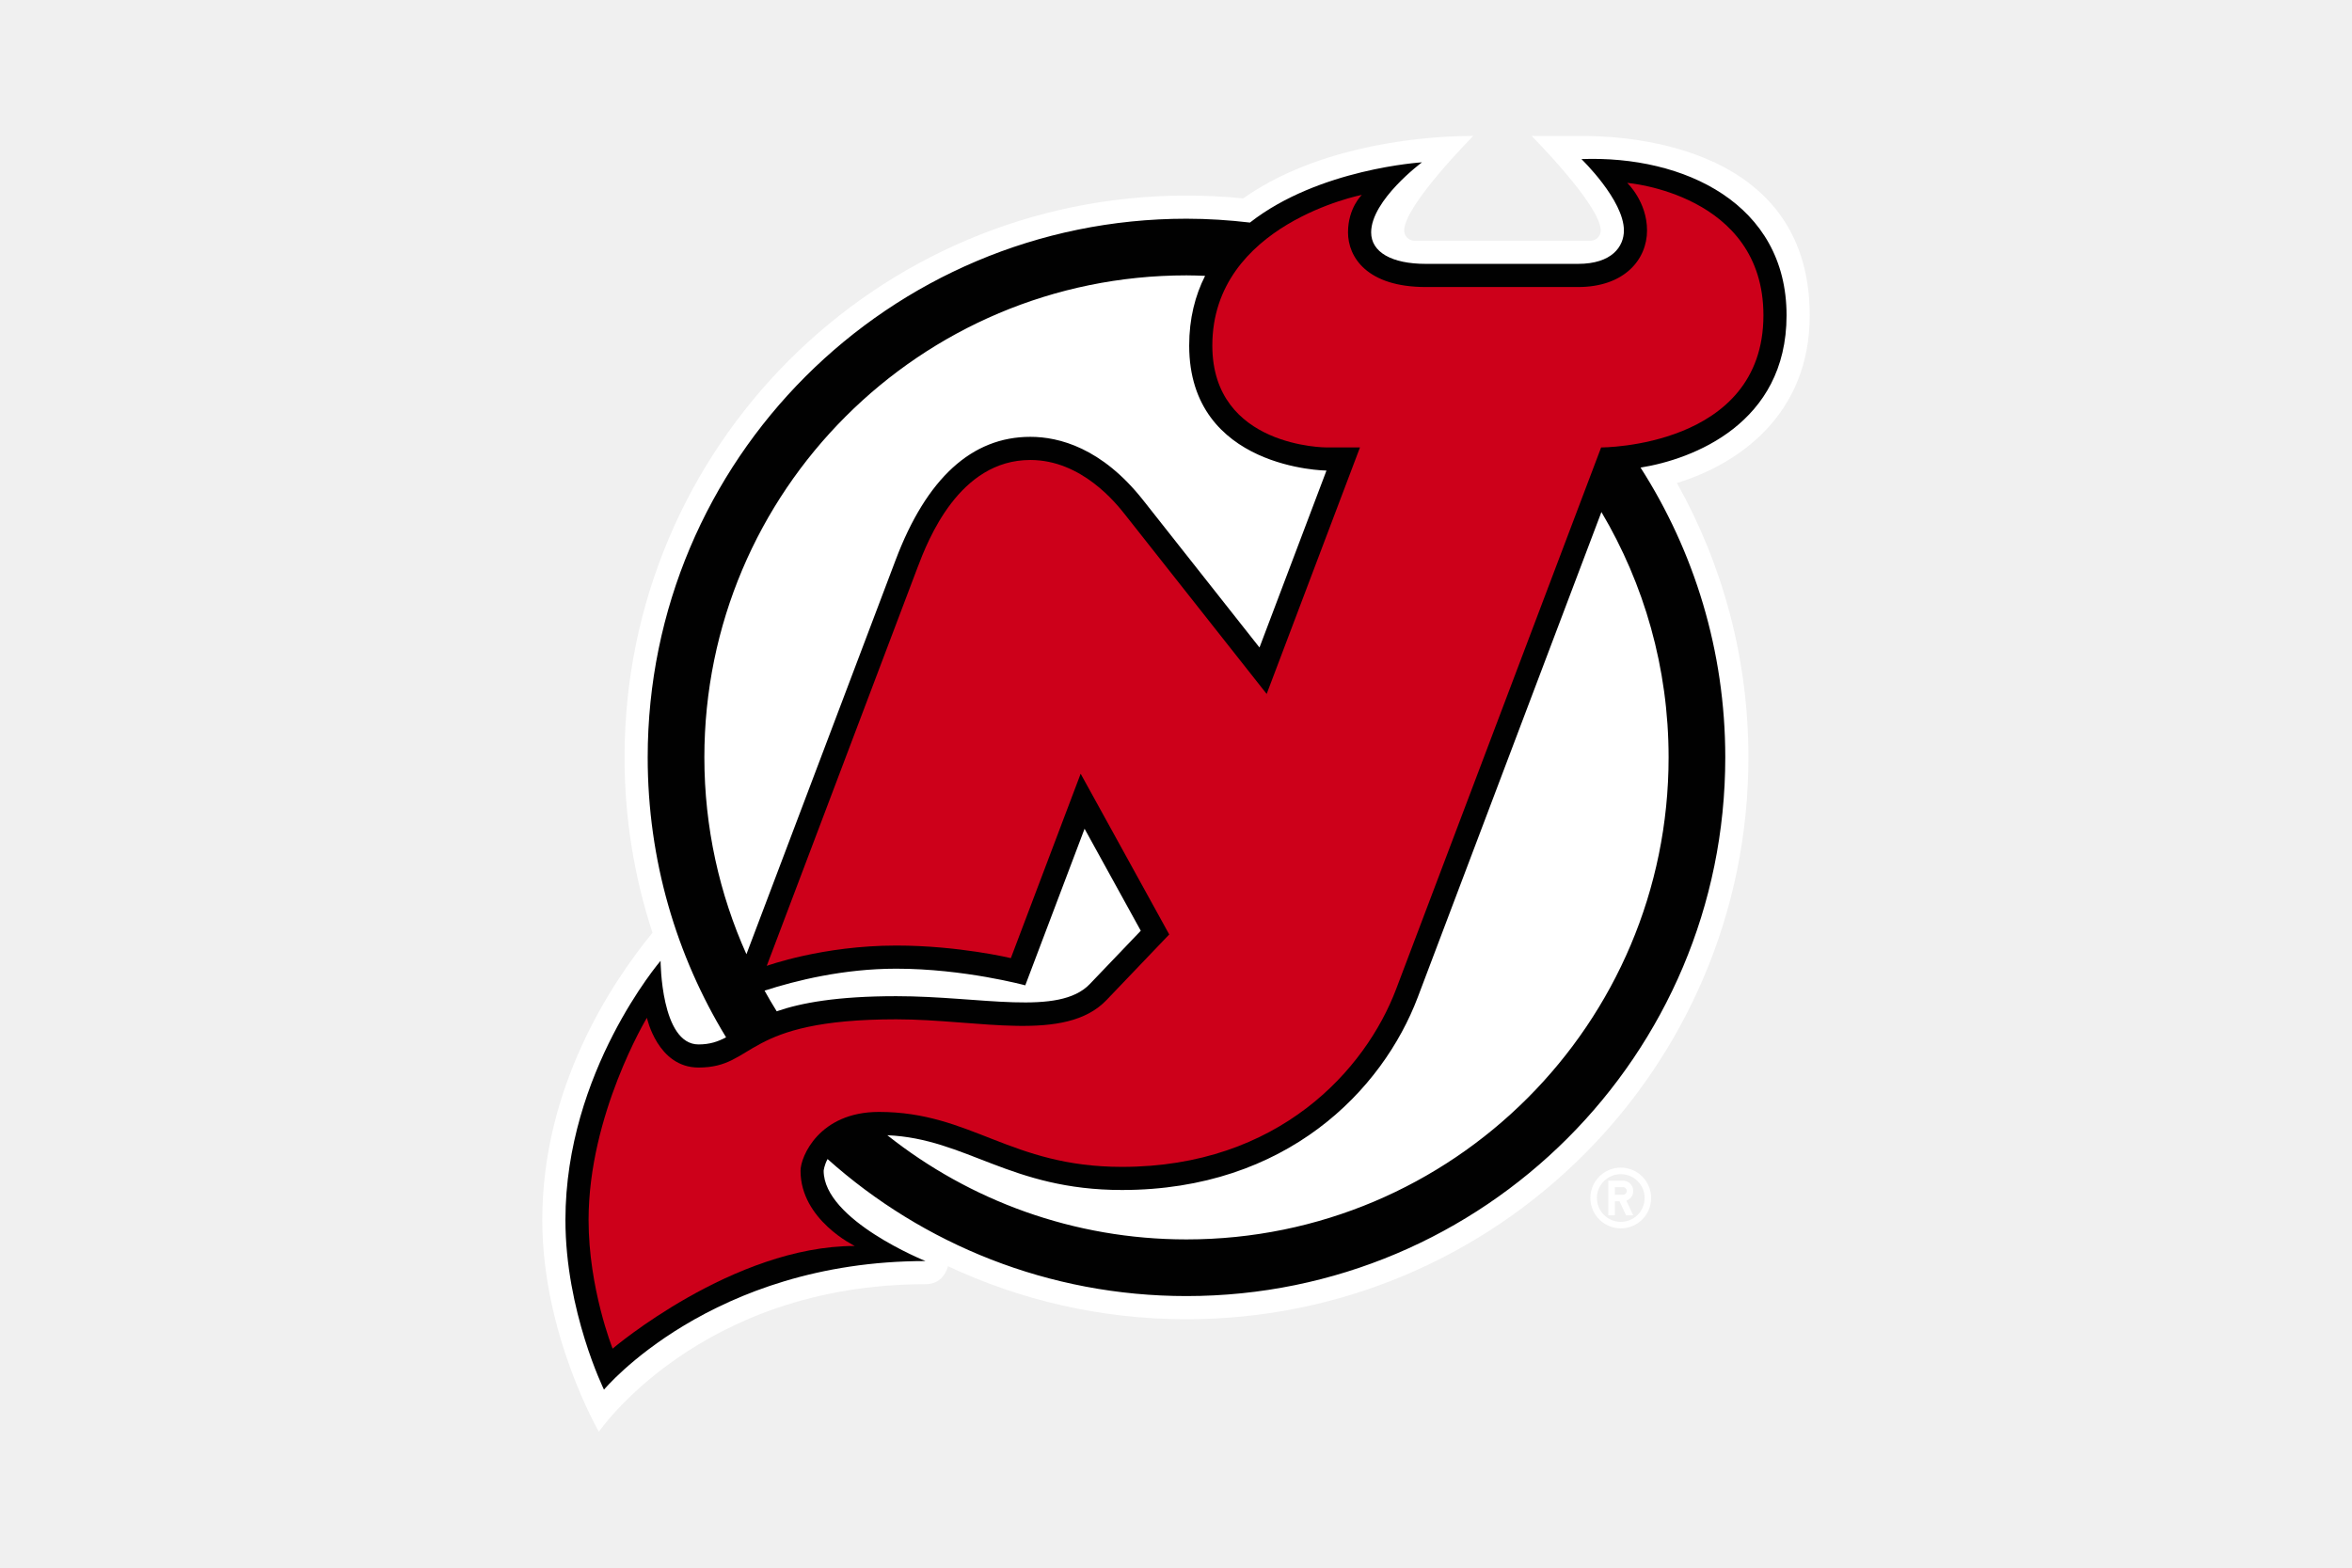
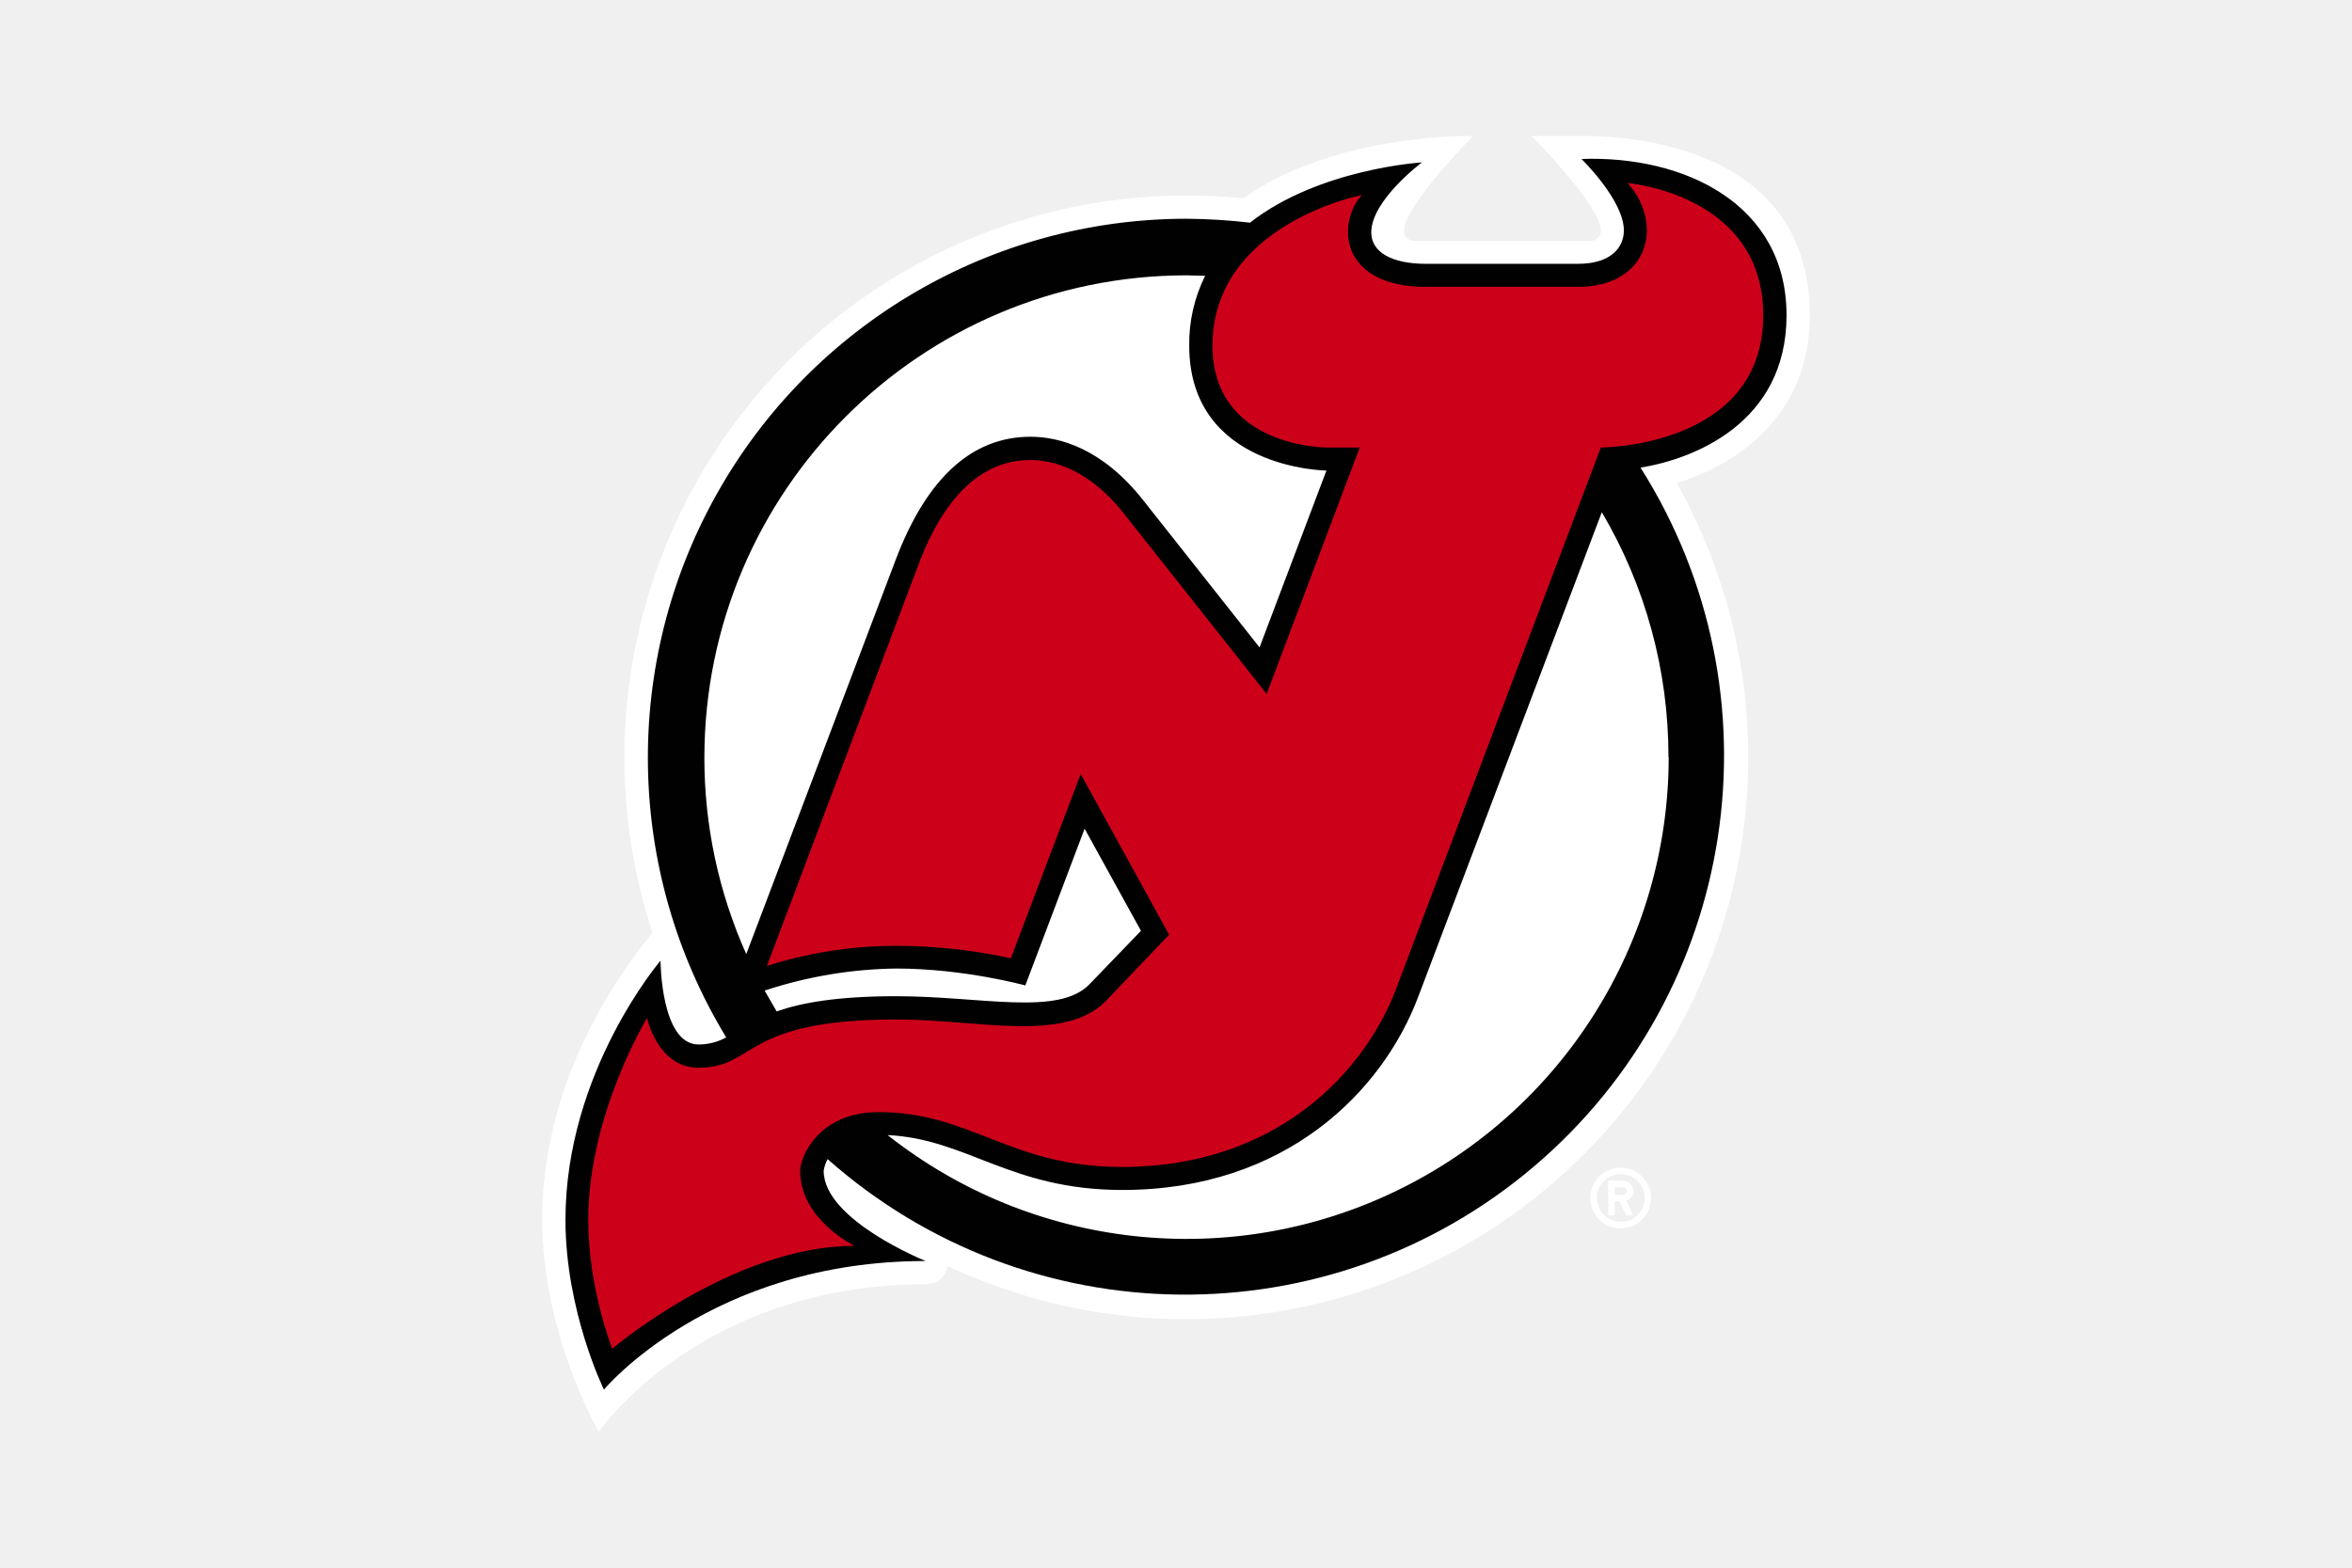
<svg xmlns="http://www.w3.org/2000/svg" viewBox="0 0 960 640">
-   <path fill="#fff" d="M661.543 476.678c-6.846 0-12.404 5.549-12.404 12.399 0 6.842 5.558 12.399 12.404 12.399s12.393-5.557 12.393-12.398c0-6.851-5.548-12.4-12.393-12.4m0 22.137a9.71 9.71 0 0 1-6.89-2.849 9.75 9.75 0 0 1-2.85-6.89 9.726 9.726 0 0 1 9.74-9.732 9.73 9.73 0 0 1 9.737 9.733 9.73 9.73 0 0 1-9.737 9.739m5.094-12.613a4.22 4.22 0 0 0-1.233-2.972 4.21 4.21 0 0 0-2.974-1.228h-5.975v14.153h2.656v-5.747h1.906l2.683 5.748h2.937l-2.801-5.994a4.21 4.21 0 0 0 2.801-3.96m-4.207 1.548h-3.319v-3.097h3.319c.854 0 1.551.695 1.551 1.55a1.55 1.55 0 0 1-1.551 1.547" />
-   <path fill="#fff" d="M738.66 128.726c0-73.223-82.433-73.223-93.531-73.223l-19.974-.002s28.202 28.35 28.202 38.59a4.195 4.195 0 0 1-4.198 4.189h-71.825a4.196 4.196 0 0 1-4.198-4.19c0-10.238 28.202-38.59 28.202-38.59-27.373 0-66.621 6.119-93.888 25.497a232 232 0 0 0-23.175-1.16c-126.668 0-229.358 102.692-229.358 229.368 0 24.995 4.01 49.047 11.406 71.568-16.958 20.726-44.983 63.16-44.983 117.256 0 46.75 23.102 86.47 23.102 86.47s41.134-60.227 133.321-60.227c7.059 0 8.879-6.155 9.166-7.348 29.553 13.874 62.542 21.648 97.346 21.648 126.673 0 229.364-102.698 229.364-229.368 0-40.688-10.605-78.892-29.188-112.016 25.394-7.803 54.209-28.006 54.209-68.463" />
-   <path fill="#010101" d="M729.208 128.726c0-45.471-41.731-65.354-83.727-63.782 0 0 17.338 16.72 17.338 29.138 0 6.596-4.921 13.64-18.713 13.64h-62.143c-13.972 0-22.309-4.801-22.309-12.852 0-13.194 20.747-28.6 20.747-28.6s-42.062 2.532-70.218 24.59c-8.504-.997-17.138-1.571-25.908-1.571-121.45 0-219.91 98.459-219.91 219.916 0 41.85 11.696 80.972 31.993 114.272-3.29 1.744-6.611 2.905-11.243 2.905-15.398 0-15.489-34.136-15.489-34.136s-38.837 45.283-38.837 105.782c0 37.25 15.738 69.293 15.738 69.293s43.579-52.504 131.236-52.504c0 0-41.573-16.702-41.573-36.866.005-.008.185-2.145 1.591-4.778 38.893 34.771 90.214 55.94 146.494 55.94 121.464 0 219.92-98.453 219.92-219.909 0-43.569-12.725-84.147-34.58-118.314 21.21-3.385 59.593-17.88 59.593-62.165m-441.714 180.48c0-108.684 88.106-196.787 196.781-196.787 2.554 0 5.074.097 7.599.191-4.061 8.034-6.491 17.424-6.491 28.454 0 50.553 56.035 51.044 56.035 51.044l-27.339 72.23-47.502-60.16c-16.868-21.355-34.34-25.844-46.029-25.844-23.861 0-42.353 16.897-54.958 50.215l-60.928 161.013c-10.996-24.537-17.166-51.723-17.166-80.357zm24.572 95.22c12.729-4.131 32.215-8.964 53.753-8.964 27.672 0 52.665 6.796 52.665 6.796l24.2-63.923 22.94 41.638-20.8 21.754c-12.644 13.235-44.181 4.962-79.005 4.962-24.173 0-38.867 2.731-48.796 6.171a194 194 0 0 1-4.957-8.435m368.994-95.22c0 108.678-88.097 196.778-196.785 196.778-46.147 0-88.548-15.922-122.108-42.535 32.413 1.411 50.134 22.361 95.787 22.361 67.052 0 106.331-40.64 120.731-78.693l74.955-198.083c17.401 29.346 27.42 63.58 27.42 100.171" />
-   <path fill="#cd001a" d="M664.166 74.66s8.097 7.61 8.097 19.422-9.198 23.096-28.156 23.096h-62.144c-24.147 0-31.756-12.336-31.756-22.308s5.653-15.31 5.653-15.31-61.033 11.893-61.033 61.505c0 41.727 46.659 41.6 46.659 41.6h13.607l-38.085 100.632-57.845-73.266c-3.593-4.546-17.659-22.248-38.615-22.248-29.135 0-41.801 32.688-46.123 44.105l-61.467 162.425s22.745-8.3 52.862-8.3c25.402 0 46.778 5.135 46.778 5.135l28.488-75.28 36.151 65.62-25.59 26.77c-16.834 17.613-51.983 7.873-85.827 7.873-63.187 0-57.086 19.689-80.706 19.689-16.731 0-21.069-20.313-21.069-20.313s-23.81 39.47-23.81 82.522c0 27.952 9.813 52.539 9.813 52.539s49.241-41.914 98.845-41.914c0 0-22.146-10.626-22.146-30.702 0-5.71 7.578-24.016 31.988-24.016 37.802 0 53.548 22.434 99.219 22.434 63.911 0 99.411-39.596 111.903-72.59l83.664-221.113s66.245.125 66.245-53.941c0-49.604-55.6-54.066-55.6-54.066" />
+   <path fill="#fff" d="M661.5 476.7a12.4 12.4 0 1 0 0 24.8 12.4 12.4 0 0 0 0-24.8m0 22.1a10 10 0 0 1-6.8-2.8 10 10 0 0 1-2.9-7 9.7 9.7 0 0 1 9.7-9.7 9.7 9.7 0 0 1 9.8 9.8 9.7 9.7 0 0 1-9.8 9.7m5.1-12.6a4 4 0 0 0-1.2-3 4 4 0 0 0-3-1.2h-6v14.2h2.7v-5.8h2l2.6 5.8h3l-2.9-6a4 4 0 0 0 2.8-4m-4.2 1.6h-3.3v-3.1h3.3q1.5 0 1.6 1.5a1.6 1.6 0 0 1-1.6 1.6" />
+   <path fill="#fff" d="M738.7 128.7c0-73.2-82.5-73.2-93.6-73.2h-20s28.3 28.4 28.3 38.6a4 4 0 0 1-4.2 4.2h-71.9a4 4 0 0 1-4.2-4.2c0-10.2 28.2-38.6 28.2-38.6-27.3 0-66.6 6.1-93.9 25.5a232 232 0 0 0-23.1-1.2 229.4 229.4 0 0 0-218 301c-17 20.7-45 63.1-45 117.2 0 46.8 23.1 86.5 23.1 86.5s41.2-60.2 133.4-60.2c7 0 8.8-6.2 9.1-7.4a229.4 229.4 0 0 0 297.5-319.7c25.4-7.8 54.3-28 54.3-68.5" />
+   <path fill="#010101" d="M729.2 128.7c0-45.4-41.7-65.3-83.7-63.8 0 0 17.3 16.8 17.3 29.2 0 6.6-4.9 13.6-18.7 13.6H582c-14 0-22.3-4.8-22.3-12.8 0-13.2 20.7-28.6 20.7-28.6s-42 2.5-70.2 24.6q-12.8-1.5-26-1.6a220 220 0 0 0-187.8 334.2 23 23 0 0 1-11.3 2.9c-15.4 0-15.5-34.2-15.5-34.2s-38.8 45.3-38.8 105.8c0 37.3 15.7 69.3 15.7 69.3s43.6-52.5 131.3-52.5c0 0-41.6-16.7-41.6-36.8 0 0 .2-2.2 1.6-4.8a220 220 0 0 0 331.8-282.3c21.2-3.4 59.6-17.9 59.6-62.2M287.5 309.2a197 197 0 0 1 196.8-196.8l7.6.2a62 62 0 0 0-6.5 28.5c0 50.5 56 51 56 51l-27.3 72.2-47.5-60.1c-16.9-21.4-34.4-25.9-46-25.9-24 0-42.4 17-55 50.2l-61 161a196 196 0 0 1-17.1-80.3m24.6 95.2a178 178 0 0 1 53.7-9c27.7 0 52.7 6.9 52.7 6.9l24.2-64 23 41.7-20.9 21.7c-12.6 13.3-44.2 5-79 5-24.2 0-38.8 2.7-48.8 6.2zm369-95.2a196.8 196.8 0 0 1-318.8 154.2c32.4 1.5 50.1 22.4 95.8 22.4 67 0 106.3-40.6 120.7-78.7l75-198a196 196 0 0 1 27.2 100" />
+   <path fill="#cd001a" d="M664.2 74.7s8 7.6 8 19.4-9.1 23-28 23H582c-24.2 0-31.8-12.3-31.8-22.2s5.7-15.3 5.7-15.3-61 11.9-61 61.5c0 41.7 46.6 41.6 46.6 41.6H555l-38 100.6-58-73.3c-3.5-4.5-17.6-22.2-38.6-22.2-29 0-41.8 32.7-46 44L313 394.4s22.7-8.3 52.8-8.3a224 224 0 0 1 46.8 5.1l28.5-75.2 36.1 65.6-25.6 26.8c-16.8 17.6-52 7.8-85.8 7.8-63.2 0-57 19.7-80.7 19.7-16.7 0-21-20.3-21-20.3s-24 39.4-24 82.4c0 28 9.8 52.6 9.8 52.6s49.3-42 98.9-42c0 0-22.2-10.6-22.2-30.6 0-5.8 7.6-24 32-24 37.8 0 53.6 22.4 99.3 22.4 63.9 0 99.4-39.6 111.9-72.6l83.6-221.1s66.3 0 66.3-54c0-49.6-55.6-54-55.6-54" />
</svg>
